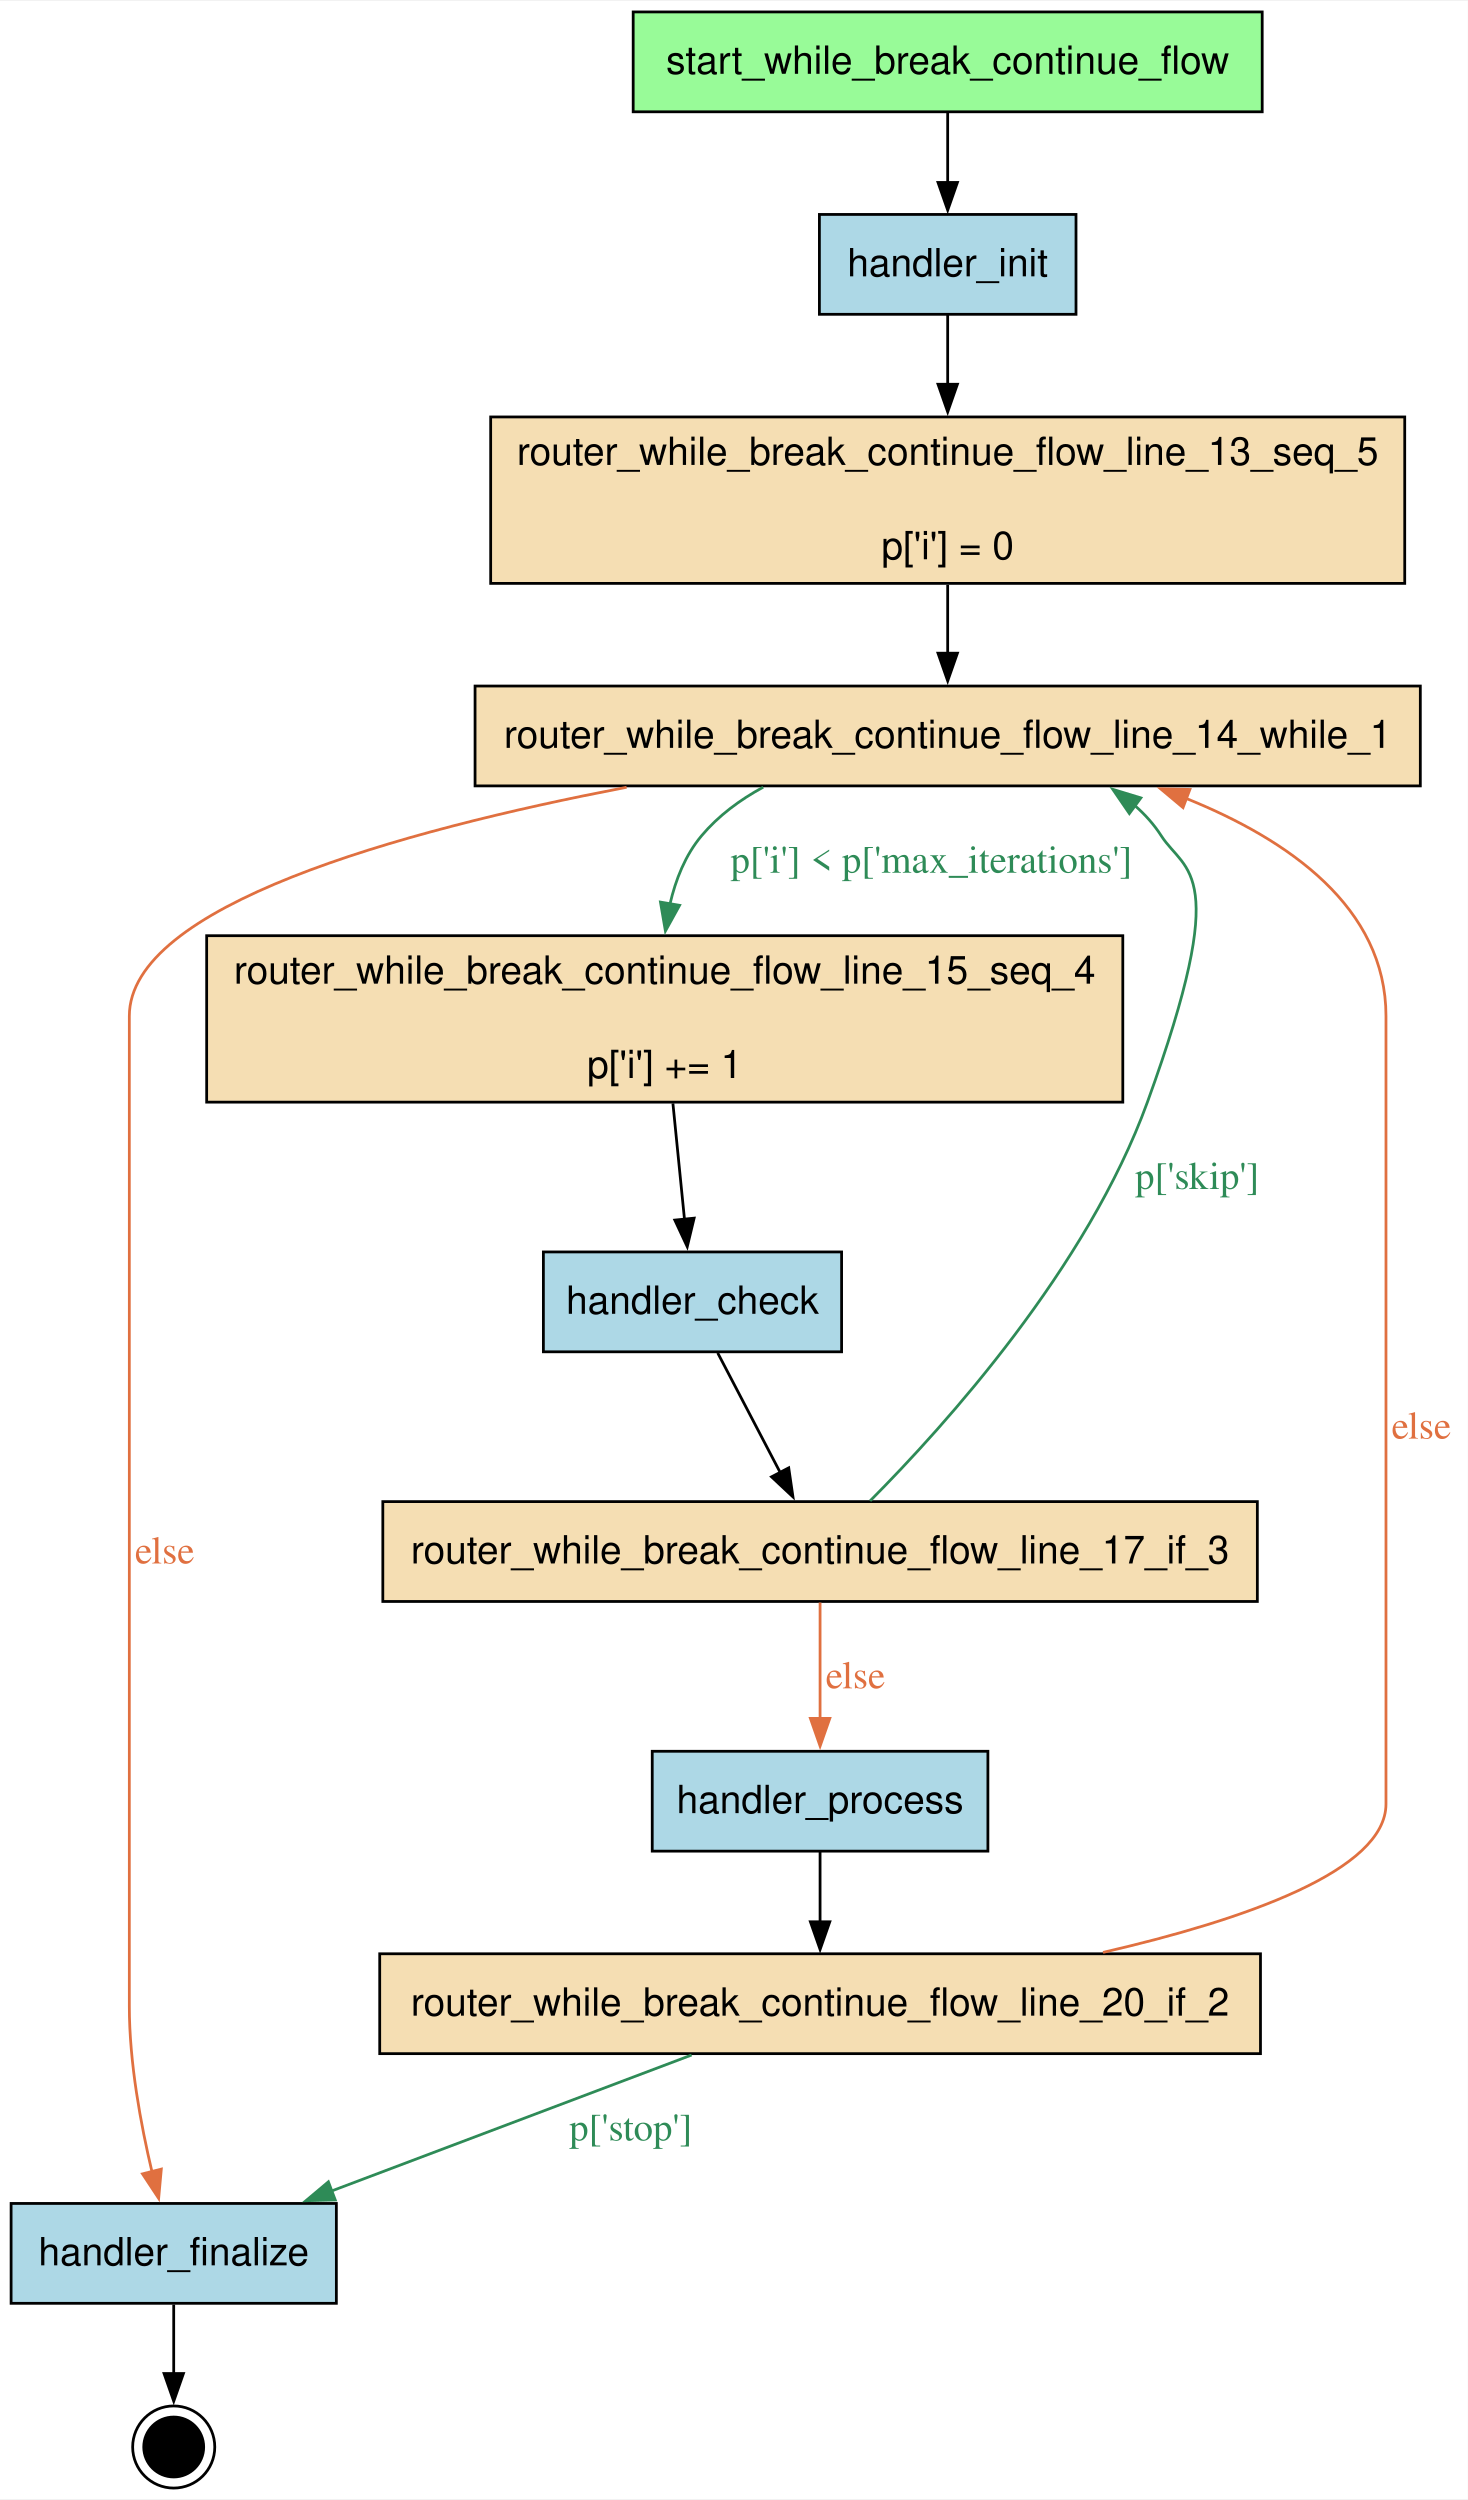
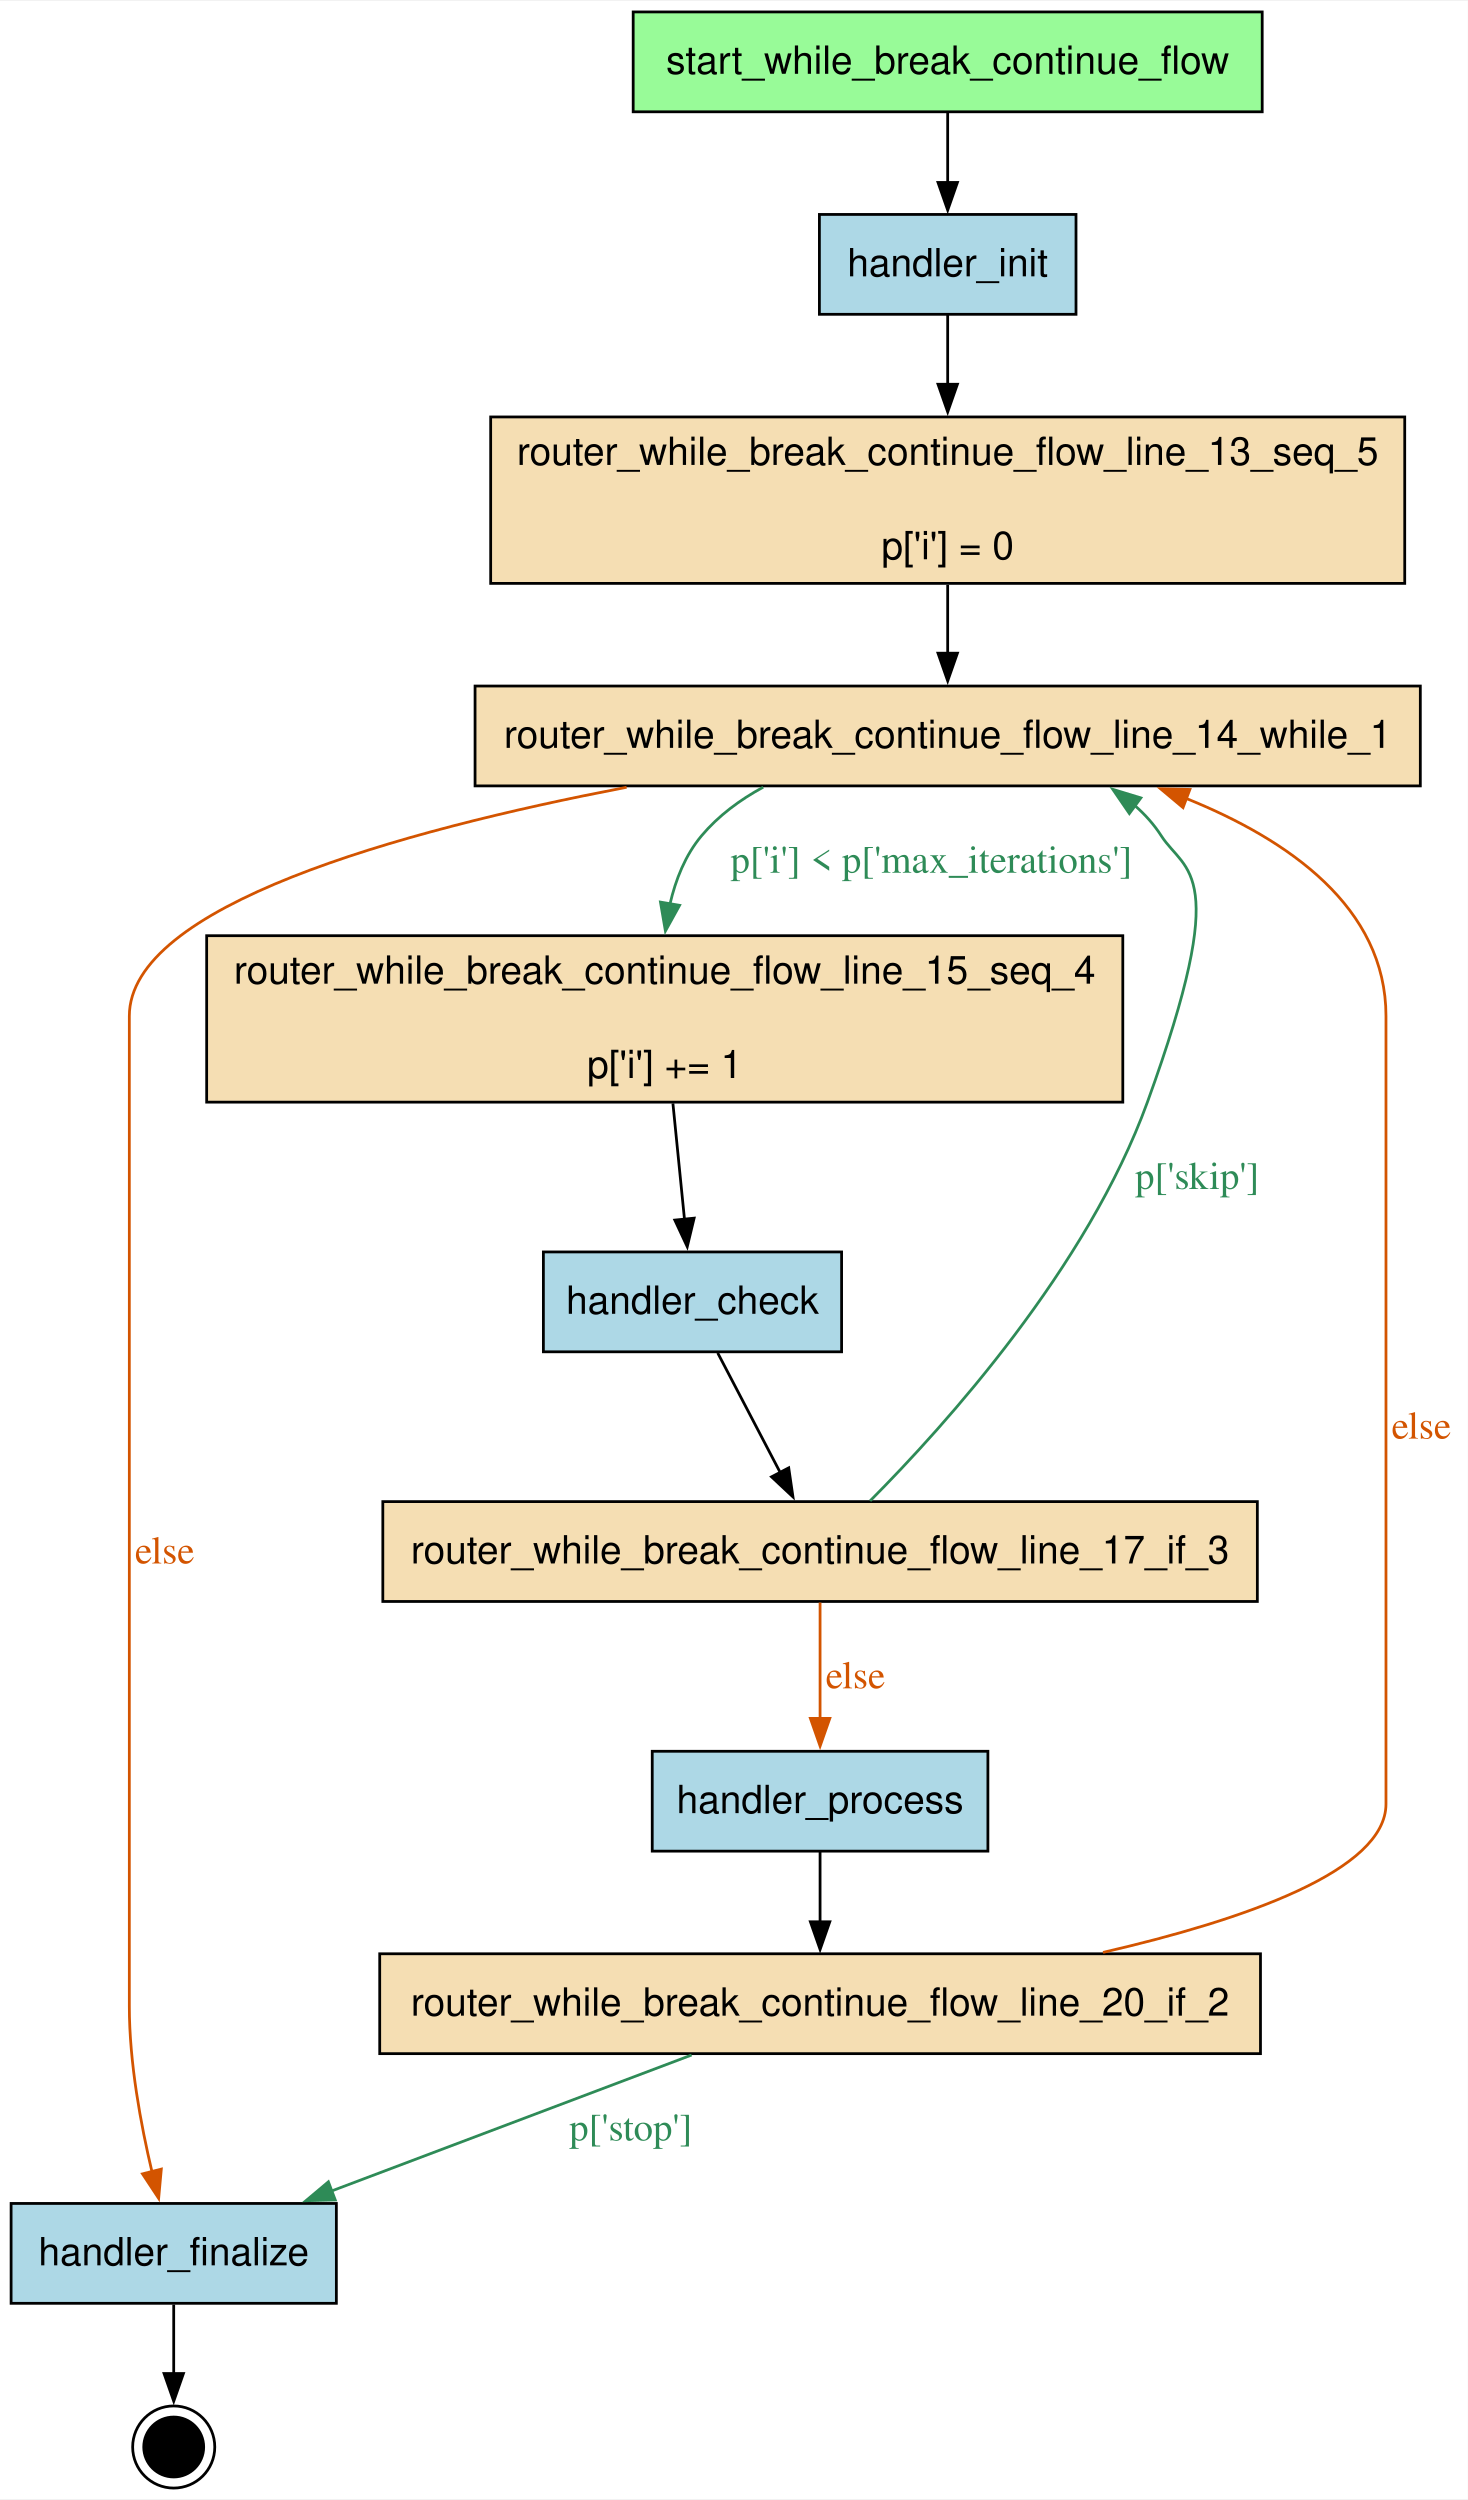
<svg xmlns="http://www.w3.org/2000/svg" width="529pt" height="901pt" viewBox="0.00 0.00 529.12 900.60">
  <g id="graph0" class="graph" transform="scale(1 1) rotate(0) translate(4 896.6)">
    <polygon fill="white" stroke="none" points="-4,4 -4,-896.6 525.12,-896.6 525.12,4 -4,4" />
    <g id="node1" class="node">
      <polygon fill="palegreen" stroke="black" points="451,-892.6 224.25,-892.6 224.25,-856.6 451,-856.6 451,-892.6" />
      <text text-anchor="middle" x="337.62" y="-870.3" font-family="Helvetica,sans-Serif" font-size="14.00">start_while_break_continue_flow</text>
    </g>
    <g id="node4" class="node">
      <polygon fill="lightblue" stroke="black" points="383.88,-819.6 291.38,-819.6 291.38,-783.6 383.88,-783.6 383.88,-819.6" />
      <text text-anchor="middle" x="337.62" y="-797.3" font-family="Helvetica,sans-Serif" font-size="14.00">handler_init</text>
    </g>
    <g id="edge1" class="edge">
      <path fill="none" stroke="black" d="M337.62,-856.41C337.62,-848.83 337.62,-839.7 337.62,-831.14" />
      <polygon fill="black" stroke="black" points="341.13,-831.14 337.63,-821.14 334.13,-831.14 341.13,-831.14" />
    </g>
    <g id="node2" class="node">
      <polygon fill="lightblue" stroke="black" points="299.38,-445.6 191.88,-445.6 191.88,-409.6 299.38,-409.6 299.38,-445.6" />
      <text text-anchor="middle" x="245.62" y="-423.3" font-family="Helvetica,sans-Serif" font-size="14.00">handler_check</text>
    </g>
    <g id="node9" class="node">
      <polygon fill="wheat" stroke="black" points="449.25,-355.6 134,-355.6 134,-319.6 449.25,-319.6 449.25,-355.6" />
      <text text-anchor="middle" x="291.62" y="-333.3" font-family="Helvetica,sans-Serif" font-size="14.00">router_while_break_continue_flow_line_17_if_3</text>
    </g>
    <g id="edge8" class="edge">
      <path fill="none" stroke="black" d="M254.71,-409.21C261.14,-396.92 269.89,-380.19 277.25,-366.09" />
      <polygon fill="black" stroke="black" points="280.32,-367.77 281.85,-357.29 274.12,-364.53 280.32,-367.77" />
    </g>
    <g id="node3" class="node">
      <polygon fill="lightblue" stroke="black" points="117.25,-102.6 0,-102.6 0,-66.6 117.25,-66.6 117.25,-102.6" />
      <text text-anchor="middle" x="58.62" y="-80.3" font-family="Helvetica,sans-Serif" font-size="14.00">handler_finalize</text>
    </g>
    <g id="node11" class="node">
      <ellipse fill="black" stroke="black" cx="58.62" cy="-14.8" rx="10.8" ry="10.8" />
      <ellipse fill="none" stroke="black" cx="58.62" cy="-14.8" rx="14.8" ry="14.8" />
    </g>
    <g id="edge13" class="edge">
      <path fill="none" stroke="black" d="M58.62,-66.14C58.62,-58.55 58.62,-49.5 58.62,-41.19" />
      <polygon fill="black" stroke="black" points="62.13,-41.3 58.63,-31.3 55.13,-41.3 62.13,-41.3" />
    </g>
    <g id="node6" class="node">
      <polygon fill="wheat" stroke="black" points="502.38,-746.6 172.88,-746.6 172.88,-686.6 502.38,-686.6 502.38,-746.6" />
      <text text-anchor="middle" x="337.62" y="-729.3" font-family="Helvetica,sans-Serif" font-size="14.00">router_while_break_continue_flow_line_13_seq_5</text>
      <text text-anchor="middle" x="337.62" y="-695.3" font-family="Helvetica,sans-Serif" font-size="14.00">p['i'] = 0</text>
    </g>
    <g id="edge2" class="edge">
      <path fill="none" stroke="black" d="M337.62,-783.4C337.62,-776.07 337.62,-767.18 337.62,-758.34" />
      <polygon fill="black" stroke="black" points="341.13,-758.39 337.63,-748.39 334.13,-758.39 341.13,-758.39" />
    </g>
    <g id="node5" class="node">
      <polygon fill="lightblue" stroke="black" points="352.12,-265.6 231.12,-265.6 231.12,-229.6 352.12,-229.6 352.12,-265.6" />
      <text text-anchor="middle" x="291.62" y="-243.3" font-family="Helvetica,sans-Serif" font-size="14.00">handler_process</text>
    </g>
    <g id="node10" class="node">
      <polygon fill="wheat" stroke="black" points="450.38,-192.6 132.88,-192.6 132.88,-156.6 450.38,-156.6 450.38,-192.6" />
      <text text-anchor="middle" x="291.62" y="-170.3" font-family="Helvetica,sans-Serif" font-size="14.00">router_while_break_continue_flow_line_20_if_2</text>
    </g>
    <g id="edge6" class="edge">
      <path fill="none" stroke="black" d="M291.62,-229.41C291.62,-221.83 291.62,-212.7 291.62,-204.14" />
      <polygon fill="black" stroke="black" points="295.13,-204.14 291.63,-194.14 288.13,-204.14 295.13,-204.14" />
    </g>
    <g id="node7" class="node">
      <polygon fill="wheat" stroke="black" points="508,-649.6 167.25,-649.6 167.25,-613.6 508,-613.6 508,-649.6" />
      <text text-anchor="middle" x="337.62" y="-627.3" font-family="Helvetica,sans-Serif" font-size="14.00">router_while_break_continue_flow_line_14_while_1</text>
    </g>
    <g id="edge11" class="edge">
      <path fill="none" stroke="black" d="M337.62,-686.1C337.62,-678.06 337.62,-669.36 337.62,-661.35" />
      <polygon fill="black" stroke="black" points="341.13,-661.43 337.63,-651.43 334.13,-661.43 341.13,-661.43" />
    </g>
    <g id="edge10" class="edge">
-       <path fill="none" stroke="#e07040" d="M221.88,-613.11C139.23,-597.24 42.62,-570.21 42.62,-530.6 42.62,-530.6 42.62,-530.6 42.62,-173.6 42.62,-153.41 46.75,-131.04 50.81,-113.9" />
-       <polygon fill="#e07040" stroke="#e07040" points="54.15,-114.98 53.19,-104.43 47.36,-113.27 54.15,-114.98" />
-       <text text-anchor="middle" x="55.38" y="-333.3" font-family="Times,serif" font-size="14.00" fill="#e07040">else</text>
+       <path fill="none" stroke="#d35400" d="M221.88,-613.11C139.23,-597.24 42.62,-570.21 42.62,-530.6 42.62,-530.6 42.62,-530.6 42.62,-173.6 42.62,-153.41 46.75,-131.04 50.81,-113.9" />
+       <polygon fill="#d35400" stroke="#d35400" points="54.15,-114.98 53.19,-104.43 47.36,-113.27 54.15,-114.98" />
+       <text text-anchor="middle" x="55.38" y="-333.3" font-family="Times,serif" font-size="14.00" fill="#d35400">else</text>
    </g>
    <g id="node8" class="node">
      <polygon fill="wheat" stroke="black" points="400.75,-559.6 70.5,-559.6 70.5,-499.6 400.75,-499.6 400.75,-559.6" />
      <text text-anchor="middle" x="235.62" y="-542.3" font-family="Helvetica,sans-Serif" font-size="14.00">router_while_break_continue_flow_line_15_seq_4</text>
      <text text-anchor="middle" x="235.62" y="-508.3" font-family="Helvetica,sans-Serif" font-size="14.00">p['i'] += 1</text>
    </g>
    <g id="edge9" class="edge">
      <path fill="none" stroke="#2e8b57" d="M271.12,-613.14C262.71,-608.58 254.94,-602.83 248.88,-595.6 243.05,-588.65 239.55,-579.83 237.5,-570.94" />
      <polygon fill="#2e8b57" stroke="#2e8b57" points="240.98,-570.55 235.87,-561.28 234.08,-571.72 240.98,-570.55" />
      <text text-anchor="middle" x="331.75" y="-582.3" font-family="Times,serif" font-size="14.00" fill="#2e8b57">p['i'] &lt; p['max_iterations']</text>
    </g>
    <g id="edge7" class="edge">
      <path fill="none" stroke="black" d="M238.57,-499.14C239.89,-485.9 241.45,-470.35 242.76,-457.22" />
      <polygon fill="black" stroke="black" points="246.22,-457.78 243.74,-447.48 239.26,-457.08 246.22,-457.78" />
    </g>
    <g id="edge5" class="edge">
-       <path fill="none" stroke="#e07040" d="M291.62,-319.21C291.62,-307.28 291.62,-291.17 291.62,-277.34" />
-       <polygon fill="#e07040" stroke="#e07040" points="295.13,-277.46 291.63,-267.46 288.13,-277.46 295.13,-277.46" />
-       <text text-anchor="middle" x="304.38" y="-288.3" font-family="Times,serif" font-size="14.00" fill="#e07040">else</text>
+       <path fill="none" stroke="#d35400" d="M291.62,-319.21C291.62,-307.28 291.62,-291.17 291.62,-277.34" />
+       <polygon fill="#d35400" stroke="#d35400" points="295.13,-277.46 291.63,-267.46 288.13,-277.46 295.13,-277.46" />
+       <text text-anchor="middle" x="304.38" y="-288.3" font-family="Times,serif" font-size="14.00" fill="#d35400">else</text>
    </g>
    <g id="edge4" class="edge">
      <path fill="none" stroke="#2e8b57" d="M309.66,-355.87C336.98,-383.33 387.98,-439.99 409.62,-499.6 440.25,-583.96 423.33,-582.08 414.62,-595.6 411.99,-599.7 408.74,-603.32 405.08,-606.52" />
      <polygon fill="#2e8b57" stroke="#2e8b57" points="403.12,-603.63 397.13,-612.37 407.26,-609.27 403.12,-603.63" />
      <text text-anchor="middle" x="427.56" y="-468.3" font-family="Times,serif" font-size="14.00" fill="#2e8b57">p['skip']</text>
    </g>
    <g id="edge3" class="edge">
      <path fill="none" stroke="#2e8b57" d="M245.31,-156.11C207.99,-142.01 155.35,-122.13 115.47,-107.07" />
      <polygon fill="#2e8b57" stroke="#2e8b57" points="116.86,-103.85 106.27,-103.59 114.38,-110.4 116.86,-103.85" />
      <text text-anchor="middle" x="223.37" y="-125.3" font-family="Times,serif" font-size="14.00" fill="#2e8b57">p['stop']</text>
    </g>
    <g id="edge12" class="edge">
-       <path fill="none" stroke="#e07040" d="M393.62,-193.1C444.62,-204.85 495.62,-222.6 495.62,-246.6 495.62,-530.6 495.62,-530.6 495.62,-530.6 495.62,-569.77 460.53,-594.23 423.42,-609.15" />
-       <polygon fill="#e07040" stroke="#e07040" points="422.46,-605.77 414.34,-612.57 424.93,-612.32 422.46,-605.77" />
-       <text text-anchor="middle" x="508.38" y="-378.3" font-family="Times,serif" font-size="14.00" fill="#e07040">else</text>
+       <path fill="none" stroke="#d35400" d="M393.62,-193.1C444.62,-204.85 495.62,-222.6 495.62,-246.6 495.62,-530.6 495.62,-530.6 495.62,-530.6 495.62,-569.77 460.53,-594.23 423.42,-609.15" />
+       <polygon fill="#d35400" stroke="#d35400" points="422.46,-605.77 414.34,-612.57 424.93,-612.32 422.46,-605.77" />
+       <text text-anchor="middle" x="508.38" y="-378.3" font-family="Times,serif" font-size="14.00" fill="#d35400">else</text>
    </g>
  </g>
</svg>
